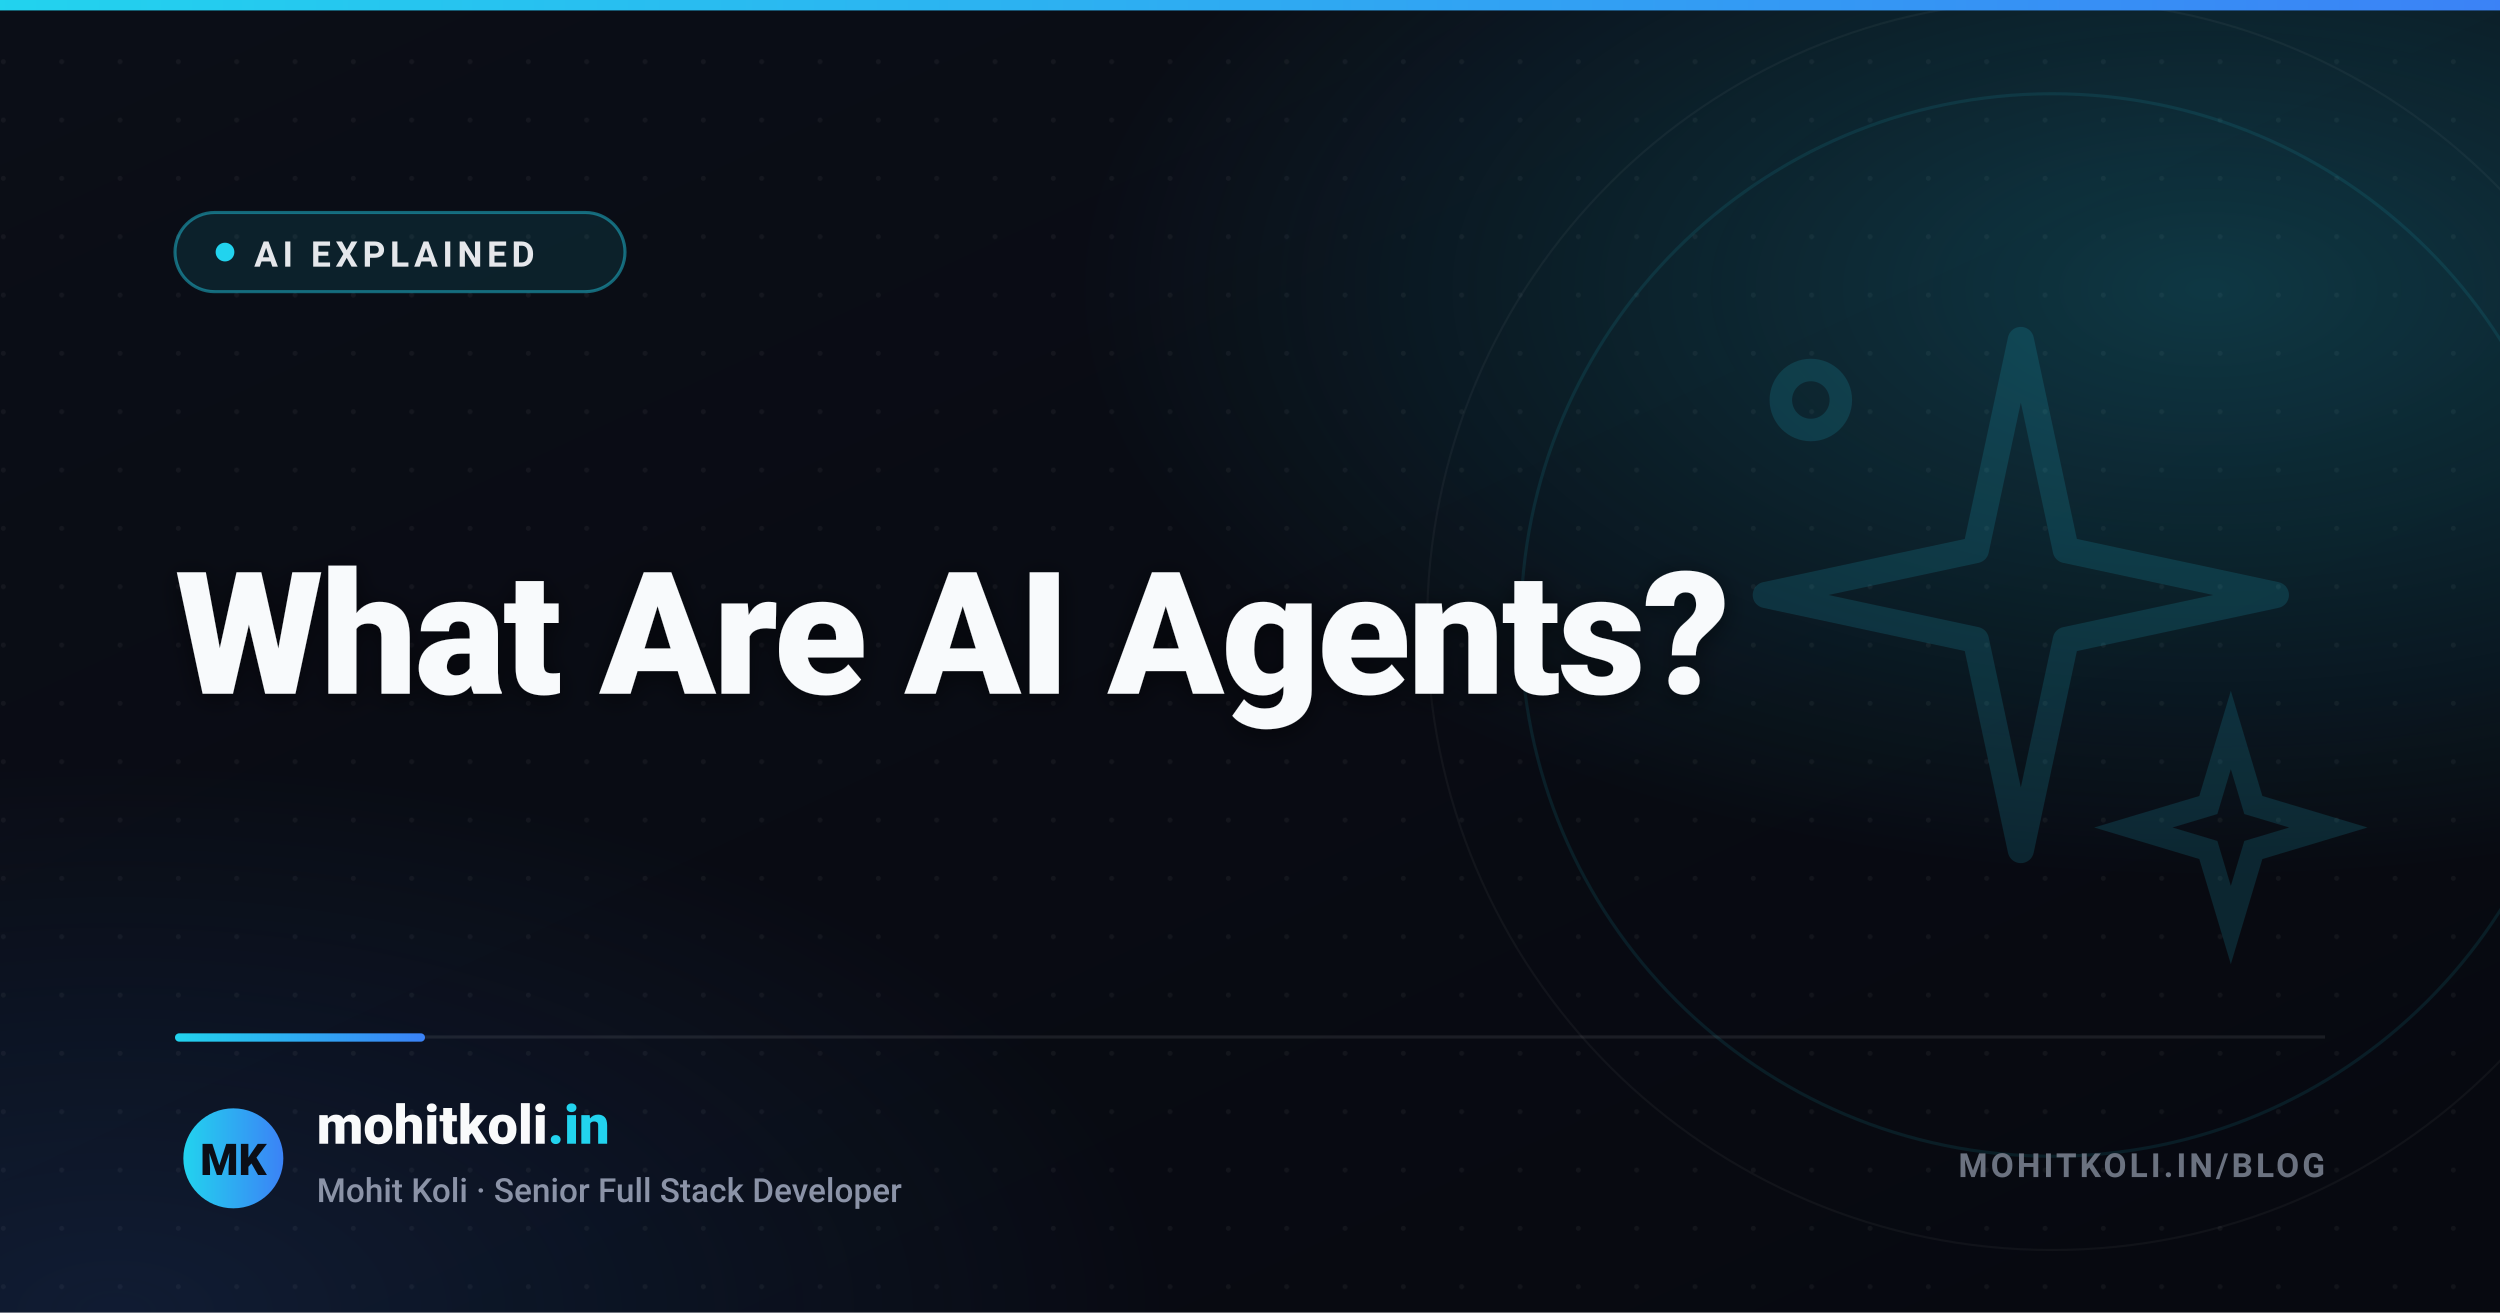
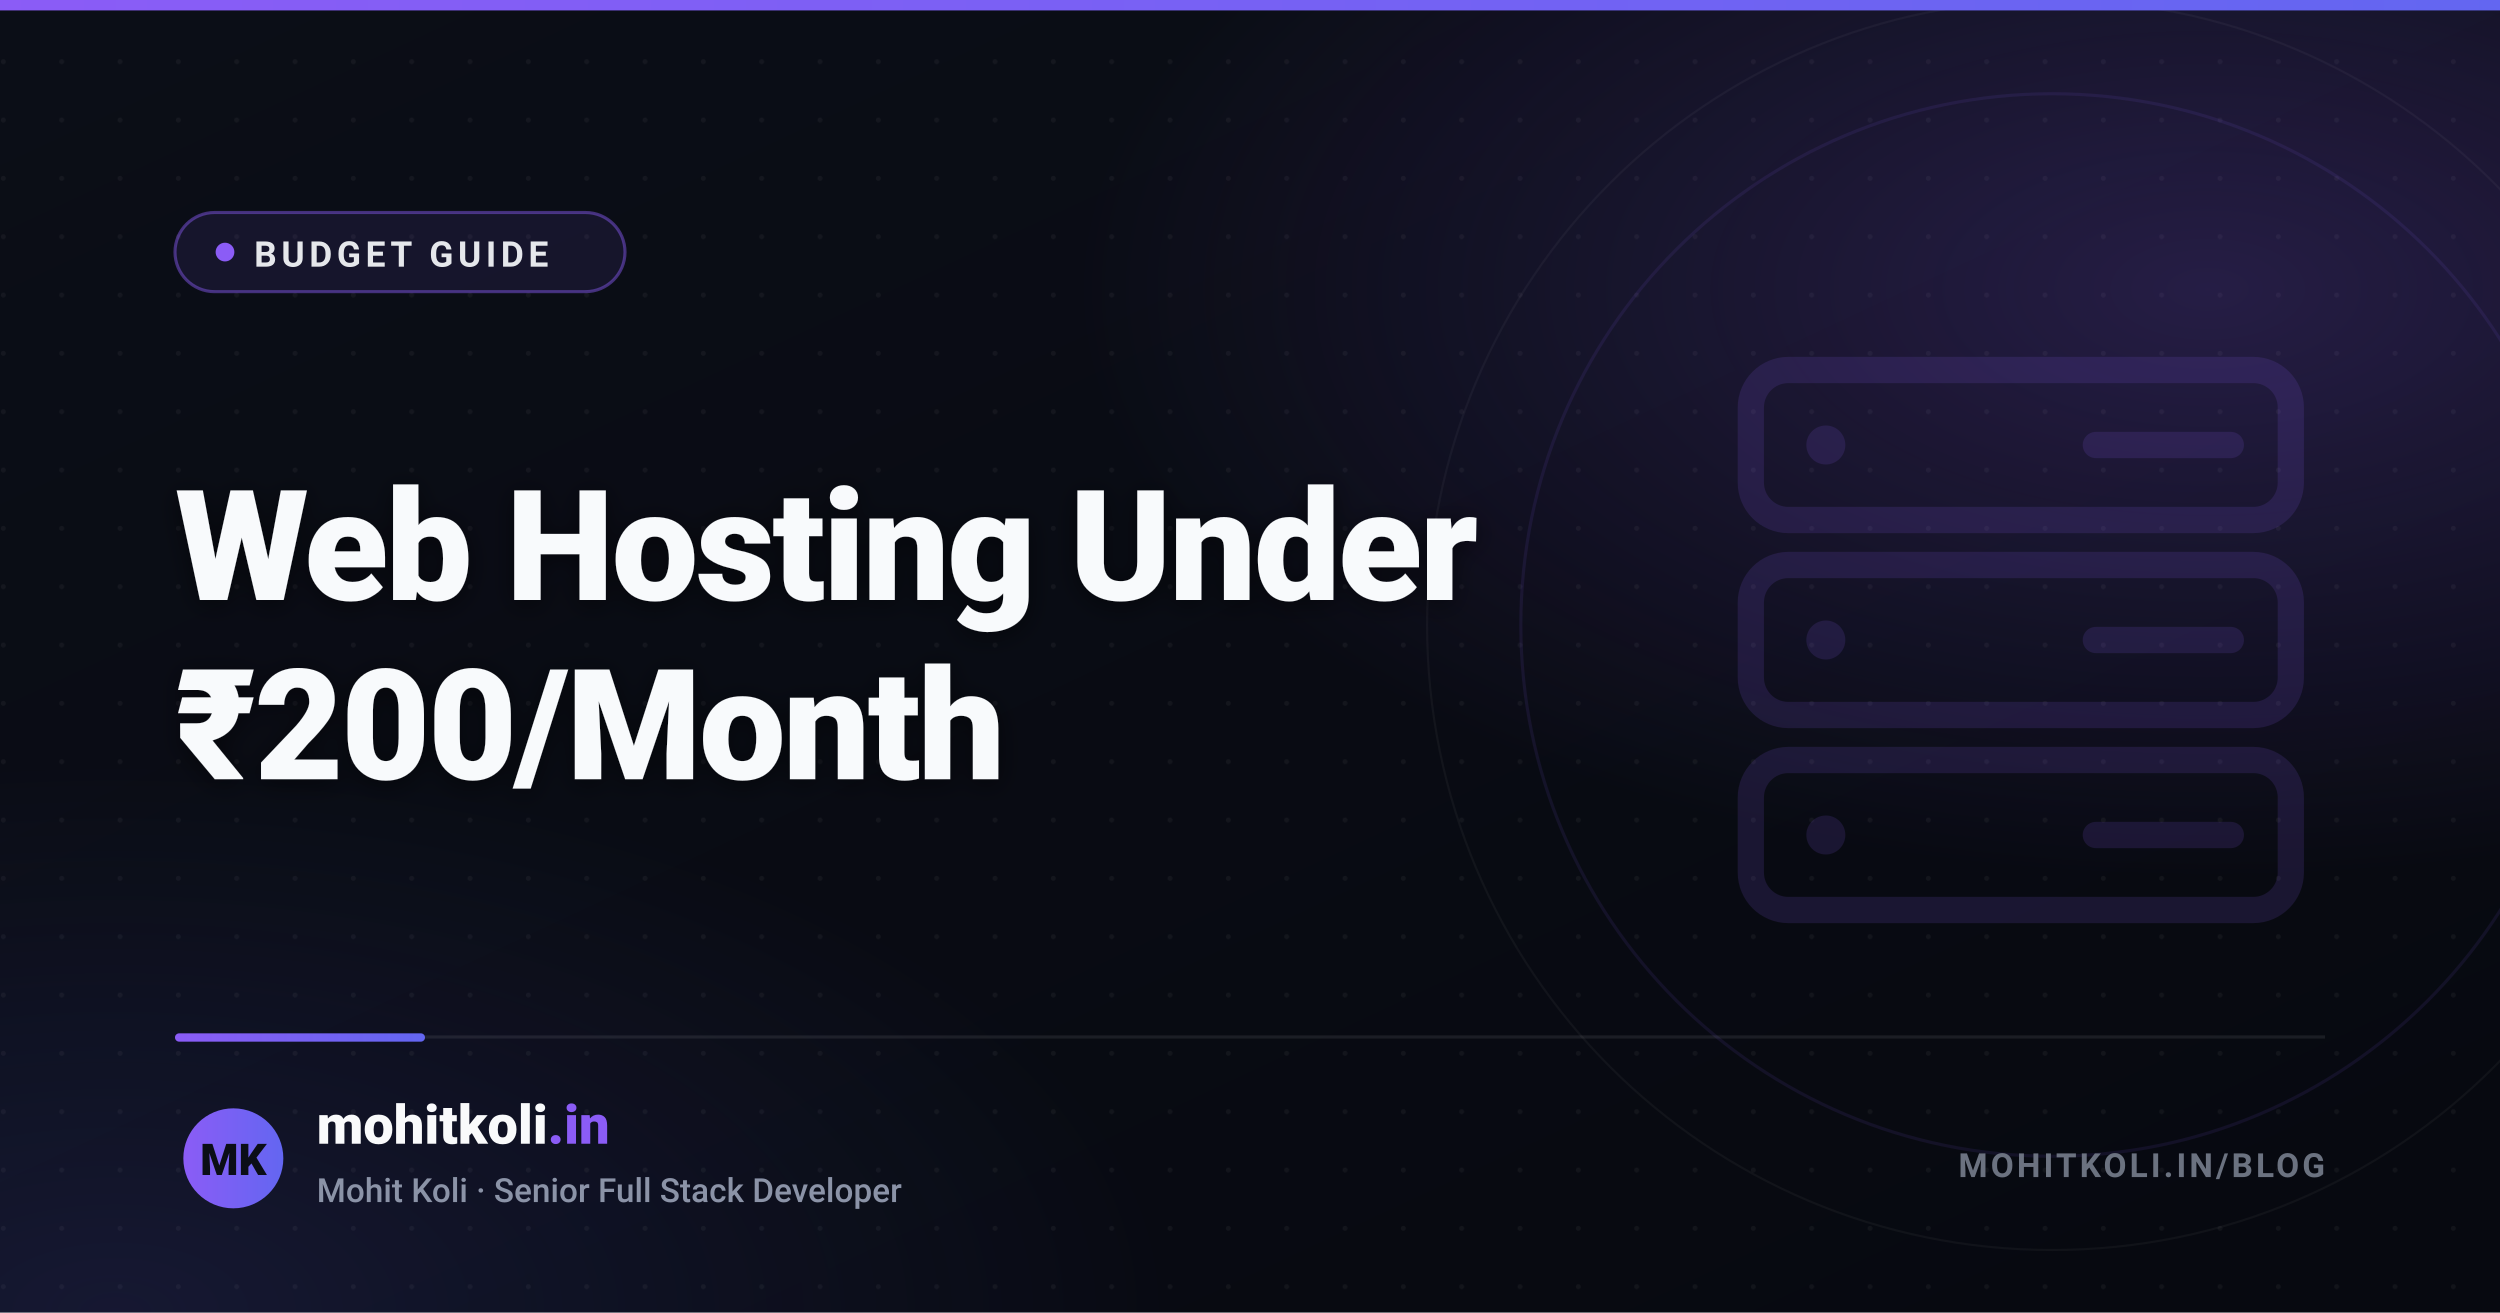
- <svg xmlns="http://www.w3.org/2000/svg" width="1200" height="630" viewBox="0 0 1200 630" role="img" aria-label="What Are AI Agents?">
+ <svg xmlns="http://www.w3.org/2000/svg" width="1200" height="630" viewBox="0 0 1200 630" role="img" aria-label="Web Hosting Under ₹200/Month">
  <defs>
    <linearGradient id="bg" x1="0" y1="0" x2="0.9" y2="1">
      <stop offset="0" stop-color="#0b0e17" />
      <stop offset="1" stop-color="#070910" />
    </linearGradient>
    <radialGradient id="glow" cx="0.88" cy="0.22" r="0.75">
-       <stop offset="0" stop-color="#22d3ee" stop-opacity="0.22" />
-       <stop offset="0.6" stop-color="#22d3ee" stop-opacity="0" />
+       <stop offset="0" stop-color="#8b5cf6" stop-opacity="0.22" />
+       <stop offset="0.6" stop-color="#8b5cf6" stop-opacity="0" />
    </radialGradient>
    <radialGradient id="glow2" cx="0.05" cy="1" r="0.7">
-       <stop offset="0" stop-color="#3b82f6" stop-opacity="0.14" />
-       <stop offset="0.6" stop-color="#3b82f6" stop-opacity="0" />
+       <stop offset="0" stop-color="#6366f1" stop-opacity="0.14" />
+       <stop offset="0.6" stop-color="#6366f1" stop-opacity="0" />
    </radialGradient>
    <linearGradient id="accent" x1="0" y1="0" x2="1" y2="0">
-       <stop offset="0" stop-color="#22d3ee" />
-       <stop offset="1" stop-color="#3b82f6" />
+       <stop offset="0" stop-color="#8b5cf6" />
+       <stop offset="1" stop-color="#6366f1" />
    </linearGradient>
    <pattern id="dots" width="28" height="28" patternUnits="userSpaceOnUse">
      <circle cx="1.6" cy="1.6" r="1.2" fill="#ffffff" fill-opacity="0.045" />
    </pattern>
    <filter id="tshadow" x="-10%" y="-10%" width="120%" height="130%">
      <feDropShadow dx="0" dy="2" stdDeviation="6" flood-color="#000000" flood-opacity="0.5" />
    </filter>
    <clipPath id="frame">
      <rect width="1200" height="630" rx="0" />
    </clipPath>
  </defs>
  <g clip-path="url(#frame)">
    <rect width="1200" height="630" fill="url(#bg)" />
    <rect width="1200" height="630" fill="url(#dots)" />
    <rect width="1200" height="630" fill="url(#glow)" />
    <rect width="1200" height="630" fill="url(#glow2)" />
-     <g transform="translate(790 120) scale(3.6)" stroke="#22d3ee" opacity="0.14">
-       <path d="M50 12 L56 40 L84 46 L56 52 L50 80 L44 52 L16 46 L44 40 Z" fill="none" stroke-width="3.5" stroke-linejoin="round" />
-       <path d="M78 64 L81 74 L91 77 L81 80 L78 90 L75 80 L65 77 L75 74 Z" fill="none" stroke-width="3" />
-       <circle cx="22" cy="20" r="4" fill="none" stroke-width="3" />
+     <g transform="translate(790 120) scale(3.6)" stroke="#8b5cf6" opacity="0.14">
+       <rect x="14" y="16" width="72" height="20" rx="5" fill="none" stroke-width="3.5" />
+       <rect x="14" y="42" width="72" height="20" rx="5" fill="none" stroke-width="3.5" />
+       <rect x="14" y="68" width="72" height="20" rx="5" fill="none" stroke-width="3.5" />
+       <circle cx="24" cy="26" r="2.6" stroke="none" fill="#8b5cf6" />
+       <circle cx="24" cy="52" r="2.6" stroke="none" fill="#8b5cf6" />
+       <circle cx="24" cy="78" r="2.6" stroke="none" fill="#8b5cf6" />
+       <line x1="60" y1="26" x2="78" y2="26" stroke-width="3.5" stroke-linecap="round" />
+       <line x1="60" y1="52" x2="78" y2="52" stroke-width="3.5" stroke-linecap="round" />
+       <line x1="60" y1="78" x2="78" y2="78" stroke-width="3.5" stroke-linecap="round" />
    </g>
-     <circle cx="985" cy="300" r="255" fill="none" stroke="#22d3ee" stroke-opacity="0.10" stroke-width="1.5" />
+     <circle cx="985" cy="300" r="255" fill="none" stroke="#8b5cf6" stroke-opacity="0.10" stroke-width="1.5" />
    <circle cx="985" cy="300" r="300" fill="none" stroke="#ffffff" stroke-opacity="0.04" stroke-width="1" />
    <rect x="0" y="0" width="1200" height="5" fill="url(#accent)" />
    <g font-family="'Segoe UI', 'Helvetica Neue', Roboto, Arial, sans-serif">
-       <rect x="84" y="102" rx="19" ry="19" width="216" height="38" fill="#22d3ee" fill-opacity="0.10" stroke="#22d3ee" stroke-opacity="0.45" stroke-width="1.5" />
-       <circle cx="108" cy="121" r="4.5" fill="#22d3ee" />
-       <text x="122" y="128" font-size="17" font-weight="700" letter-spacing="2.2" fill="#e5e7eb">AI EXPLAINED</text>
-       <text font-size="82" font-weight="800" fill="#f8fafc" letter-spacing="-1.2" filter="url(#tshadow)">
-         <tspan x="84" y="333">What Are AI Agents?</tspan>
+       <rect x="84" y="102" rx="19" ry="19" width="216" height="38" fill="#8b5cf6" fill-opacity="0.10" stroke="#8b5cf6" stroke-opacity="0.45" stroke-width="1.5" />
+       <circle cx="108" cy="121" r="4.5" fill="#8b5cf6" />
+       <text x="122" y="128" font-size="17" font-weight="700" letter-spacing="2.2" fill="#e5e7eb">BUDGET GUIDE</text>
+       <text font-size="74" font-weight="800" fill="#f8fafc" letter-spacing="-1.2" filter="url(#tshadow)">
+         <tspan x="84" y="288">Web Hosting Under</tspan>
+         <tspan x="84" y="374">₹200/Month</tspan>
      </text>
      <rect x="84" y="497" width="1032" height="1.5" fill="#ffffff" fill-opacity="0.08" />
      <rect x="84" y="496" width="120" height="4" rx="2" fill="url(#accent)" />
      <circle cx="112" cy="556" r="24" fill="url(#accent)" />
      <text x="112" y="564" font-size="21" font-weight="800" fill="#0b0e17" text-anchor="middle">MK</text>
-       <text x="152" y="549" font-size="26" font-weight="800" fill="#f9fafb">mohitkoli<tspan fill="#22d3ee">.in</tspan>
+       <text x="152" y="549" font-size="26" font-weight="800" fill="#f9fafb">mohitkoli<tspan fill="#8b5cf6">.in</tspan>
      </text>
      <text x="152" y="577" font-size="16" font-weight="500" fill="#8b93a7">Mohit Koli · Senior Full Stack Developer</text>
      <text x="1116" y="565" font-size="16" font-weight="600" letter-spacing="1.5" fill="#6b7280" text-anchor="end">MOHITKOLI.IN/BLOG</text>
    </g>
  </g>
</svg>
